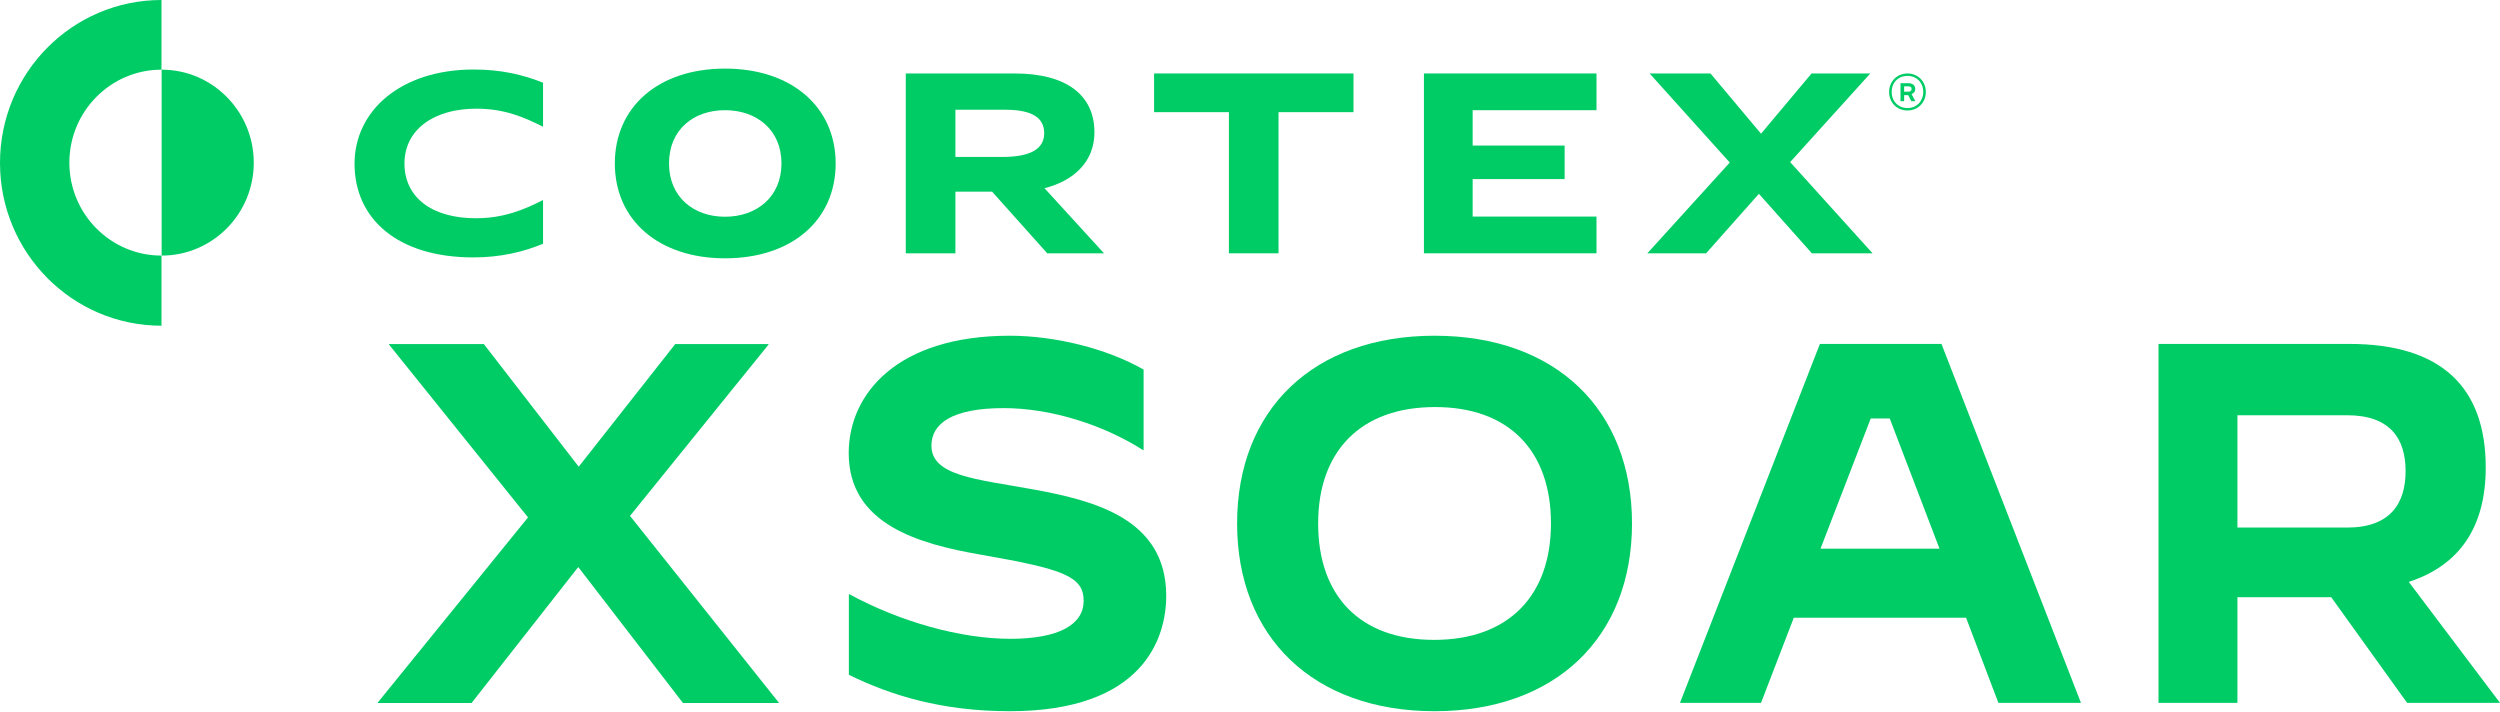
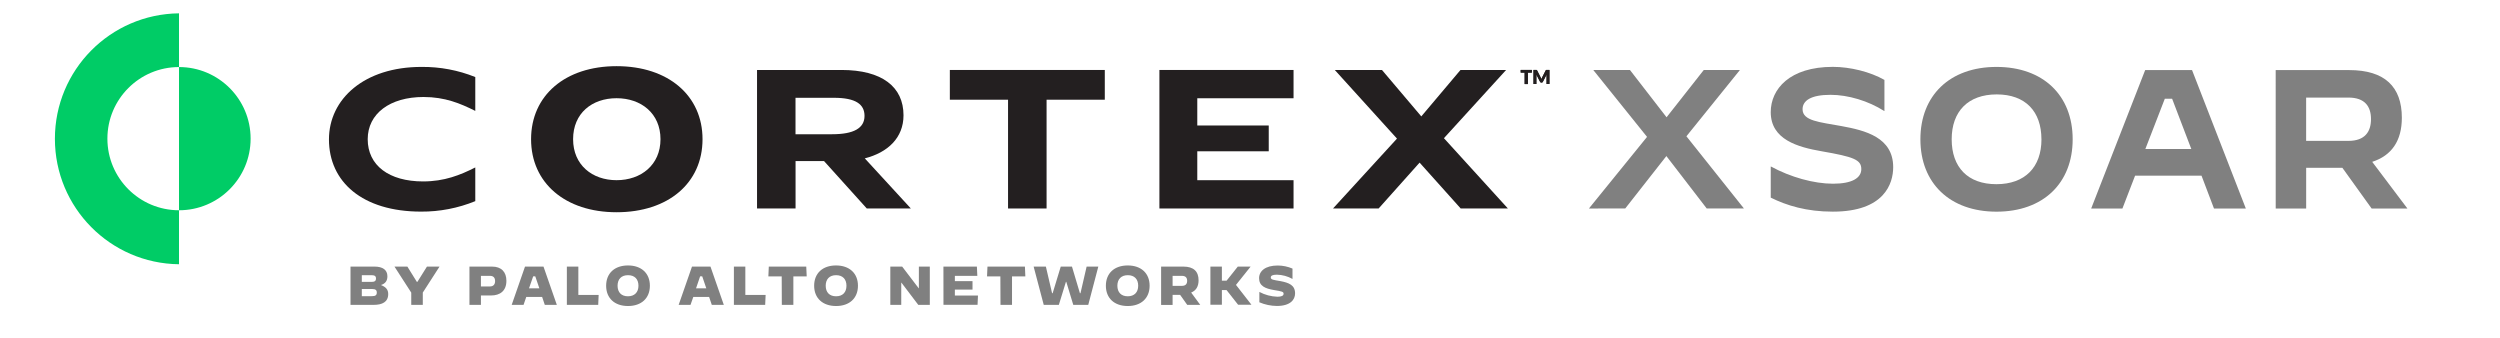
- <svg xmlns="http://www.w3.org/2000/svg" version="1.1" id="Layer_1" x="0px" y="0px" viewBox="0 0 1647.2 468.6" style="enable-background:new 0 0 1647.2 468.6;" xml:space="preserve">
-   <style type="text/css">
- 	.st0{fill:#00CC66;}
- </style>
-   <g>
-     <g>
-       <g>
-         <path class="st0" d="M167.2,107.2c0,33.8-27.2,61.2-60.7,61.2V45.9C140,45.9,167.2,73.4,167.2,107.2z" />
-         <path class="st0" d="M45.7,107.2c0,33.8,27.2,61.2,60.7,61.2v46.2C47.7,214.6,0,166.6,0,107.3C0,48,47.7,0,106.4,0v45.9     C72.9,45.9,45.7,73.4,45.7,107.2z" />
-         <g>
-           <path class="st0" d="M233.6,107.9c0,36.3,28.4,61.7,78.2,61.7c18,0,33-3.6,46-9v-28.8c-12.7,6.5-26.2,12-44.3,12      c-28.9,0-47-13.7-47-36.1c0-21.9,18.8-36.1,47.4-36.1c18.2,0,31.2,5.5,43.9,11.9v-29c-13.2-5.3-27.6-8.7-45.6-8.7      C263.7,45.8,233.6,73.2,233.6,107.9z" />
-           <path class="st0" d="M721.1,87.2c0-24.4-18.2-38.8-52.6-38.8h-71.7v118.5h32.7v-40.6h24.2l36.3,40.6h37.4L688.2,124      C707.7,119.1,721.1,106.4,721.1,87.2z M660.6,103.4h-31.1V72.3h32.6c18.4,0,25.9,5.5,25.9,15.5      C688,98.2,678.8,103.4,660.6,103.4z" />
-           <polygon class="st0" points="760.4,73.9 809.7,73.9 809.7,166.9 842.4,166.9 842.4,73.9 891.8,73.9 891.8,48.4 760.4,48.4           " />
-           <polygon class="st0" points="938.2,166.9 1051.9,166.9 1051.9,142.7 970.3,142.7 970.3,118 1030.9,118 1030.9,95.9 970.3,95.9       970.3,72.6 1051.9,72.6 1051.9,48.4 938.2,48.4     " />
-           <polygon class="st0" points="1179.5,106.8 1232.3,48.4 1193.6,48.4 1160.3,88.1 1127,48.4 1086.9,48.4 1139.7,107.1       1085.4,166.9 1124.1,166.9 1158.9,127.7 1193.8,166.9 1233.8,166.9     " />
-           <g>
-             <g>
-               <path class="st0" d="M550.6,107.7c0,37.4-28.9,62.5-72.9,62.5c-43.6,0-72.6-25.1-72.6-62.5c0-37.4,28.9-62.5,72.6-62.5        C521.6,45.2,550.6,70.5,550.6,107.7z M440.8,107.7c0,22.1,16.2,35.1,36.9,35.1c20.8,0,37.2-13,37.2-35.1        c0-22.2-16.4-35.1-37.2-35.1C457,72.6,440.8,85.4,440.8,107.7z" />
-             </g>
-           </g>
-           <path class="st0" d="M1261.9,58.9v-0.4c0-2.2-1.7-3.7-4.6-3.7h-5.1v11.9h2.4v-4h2.7l2,4h2.7l-2.5-4.7      C1261,61.4,1261.9,60.3,1261.9,58.9 M1254.6,56.9h2.7c1.5,0,2.2,0.5,2.2,1.7v0.1c0,1-0.6,1.7-2.2,1.7h-2.7V56.9z M1256.8,48.4      c-6.9,0-12.1,5.3-12.1,12.2c0,7,5.2,12.2,12.1,12.2c6.9,0,12.1-5.3,12.1-12.2C1268.9,53.7,1263.7,48.4,1256.8,48.4 M1256.8,71.2      c-6,0-10.4-4.4-10.4-10.6c0-6.2,4.3-10.6,10.4-10.6c6,0,10.4,4.4,10.4,10.6C1267.1,66.8,1262.8,71.2,1256.8,71.2" />
-         </g>
-       </g>
-     </g>
-     <g>
-       <g>
-         <path class="st0" d="M559.3,444.6v-53.1h0.3c33.5,18.2,73.3,29.4,106.1,29.4c32.1,0,48.3-9.5,48.3-25c0-16.2-13.5-21-67.6-30.4     c-40.9-7.1-87.2-19.9-87.2-66.9c0-39.5,32.4-77.4,106.1-77.4c29.7,0,63.9,8.4,88.2,22.3v53.1h-0.3c-27-17.2-61.5-27.7-91.9-27.7     c-33.8,0-47.6,10.1-47.6,24.7c0,19.9,29.1,22,66.2,28.7c40.9,7.4,88.5,19.3,88.5,70.3c0,28-15.2,76-103.1,76     C620.5,468.6,586.7,458.1,559.3,444.6z" />
-         <path class="st0" d="M815.1,344.9c0-75,50.3-123.7,130.1-123.7c79.8,0,130.1,48.7,130.1,123.7c0,75-50.3,123.7-130.1,123.7     C865.5,468.6,815.1,419.9,815.1,344.9z M1021.9,344.9c0-47.6-27.4-76.7-76.4-76.7c-49,0-77,29.1-77,76.7s27.4,76.7,76.4,76.7     S1021.9,392.5,1021.9,344.9z" />
-         <path class="st0" d="M1199.1,226.6h80.1l91.9,236.5h-54.4l-21.3-56.1h-113.5l-21.6,56.1h-53.4L1199.1,226.6z M1199.5,361.5h78.4     l-32.8-85.8h-12.5L1199.5,361.5z" />
-         <path class="st0" d="M1422.2,226.6h125.7c60.5,0,89.9,28.4,89.9,81.4c0,39.2-17.2,64.5-50.7,75.4l60.1,79.7h-61.2l-50-69.6h-61.8     v69.6h-52V226.6z M1546.5,347.6c28.4,0,38.5-15.9,38.5-37.2c0-21.3-10.1-36.8-38.5-36.8h-72.3v74H1546.5z" />
-       </g>
-       <g>
-         <path class="st0" d="M248.9,463.2v-0.3l99-122l-91.6-113.9v-0.3h62.5l62.5,80.8l63.6-80.8h61.5v0.3l-91.3,112.9l98,123v0.3H450     l-69-89.6l-70.3,89.6H248.9z" />
-       </g>
-     </g>
-   </g>
+ <svg xmlns="http://www.w3.org/2000/svg" id="Layer_1" data-name="Layer 1" viewBox="0 0 1687.15 228.05">
+   <defs>
+     <style>.cls-1{fill:gray;}.cls-2{fill:#0c6;}.cls-3{fill:#231f20;}</style>
+   </defs>
+   <path class="cls-1" d="M1195,133.37v-21h.13c13.21,7.21,29,11.61,41.9,11.61,12.68,0,19.09-3.74,19.09-9.88,0-6.4-5.34-8.27-26.69-12-16.15-2.8-34.43-7.87-34.43-26.42,0-15.61,12.81-30.56,41.9-30.56,11.74,0,25.22,3.34,34.83,8.81v21h-.13c-10.68-6.81-24.29-10.94-36.3-10.94-13.35,0-18.82,4-18.82,9.74,0,7.87,11.48,8.67,26.16,11.34,16.14,2.94,35,7.61,35,27.76,0,11.08-6,30-40.7,30C1219.16,142.85,1205.82,138.71,1195,133.37Z" />
+   <path class="cls-1" d="M1296,94c0-29.62,19.89-48.84,51.38-48.84s51.38,19.22,51.38,48.84-19.88,48.85-51.38,48.85S1296,123.63,1296,94Zm81.68,0c0-18.81-10.81-30.29-30.16-30.29S1317.11,75.19,1317.11,94s10.81,30.3,30.16,30.3S1377.7,112.82,1377.7,94Z" />
+   <path class="cls-1" d="M1447.69,47.3h31.63l36.3,93.41h-21.49l-8.41-22.15h-44.84l-8.54,22.15h-21.08Zm.13,53.24h31l-12.94-33.89h-4.94Z" />
+   <path class="cls-1" d="M1535.77,47.3h49.64c23.89,0,35.5,11.21,35.5,32.16,0,15.48-6.81,25.49-20,29.76l23.75,31.49h-24.15l-19.75-27.49h-24.42v27.49h-20.55Zm49.1,47.77c11.21,0,15.22-6.27,15.22-14.68s-4-14.54-15.22-14.54h-28.55V95.07Z" />
+   <path class="cls-1" d="M1072.41,140.71v-.14l39.11-48.19-36.17-45v-.13H1100l24.7,31.9,25.1-31.9h24.29v.13l-36,44.59,38.71,48.59v.14h-25l-27.23-35.38-27.77,35.38Z" />
+   <path class="cls-2" d="M169.13,93.57A48.33,48.33,0,0,1,120.8,141.9V45.25A48.32,48.32,0,0,1,169.13,93.57Z" />
+   <path class="cls-2" d="M72.48,93.57A48.33,48.33,0,0,0,120.8,141.9v36.43A84.67,84.67,0,0,1,120.8,9V45.25A48.32,48.32,0,0,0,72.48,93.57Z" />
+   <path class="cls-3" d="M1043.89,47.21h-.25a.42.42,0,0,0-.2,0,.44.44,0,0,0-.15.1.78.78,0,0,0-.13.19l-2.44,4.79c-.09.16-.17.34-.25.52l-.24.56c-.07-.19-.15-.37-.23-.55s-.16-.35-.25-.51l-2.44-4.81a.78.78,0,0,0-.13-.19.44.44,0,0,0-.15-.1.42.42,0,0,0-.2,0h-1.93v9.48h1.94V51.24c0-.13,0-.26,0-.41l0-.46,2.52,4.89a.85.85,0,0,0,.31.34.88.88,0,0,0,.46.12h.29a.88.88,0,0,0,.46-.12.85.85,0,0,0,.31-.34l2.52-4.88a3.4,3.4,0,0,0,0,.45c0,.15,0,.28,0,.41v5.45h1.94V47.21Zm-10.1,0h-7.54V49h2.67v7.74h2.2V49h2.67Z" />
+   <path class="cls-3" d="M1043.89,47.21h-.25a.42.42,0,0,0-.2,0,.44.44,0,0,0-.15.1.78.78,0,0,0-.13.19l-2.44,4.79c-.09.16-.17.34-.25.52l-.24.56c-.07-.19-.15-.37-.23-.55s-.16-.35-.25-.51l-2.44-4.81a.78.78,0,0,0-.13-.19.44.44,0,0,0-.15-.1.42.42,0,0,0-.2,0h-1.93v9.48h1.94V51.24c0-.13,0-.26,0-.41l0-.46,2.52,4.89a.85.85,0,0,0,.31.34.88.88,0,0,0,.46.12h.29a.88.88,0,0,0,.46-.12.85.85,0,0,0,.31-.34l2.52-4.88a3.4,3.4,0,0,0,0,.45c0,.15,0,.28,0,.41v5.45h1.94V47.21Zm-10.1,0h-7.54V49h2.67v7.74h2.2V49h2.67Z" />
+   <path class="cls-3" d="M222,94.1c0,28.63,22.57,48.71,62.18,48.71a95.18,95.18,0,0,0,36.57-7.07V113c-10.12,5.14-20.84,9.44-35.23,9.44-23,0-37.37-10.81-37.37-28.49,0-17.26,15-28.49,37.67-28.49,14.45,0,24.82,4.33,34.93,9.39V52a94.52,94.52,0,0,0-36.27-6.84C245.92,45.12,222,66.73,222,94.1Z" />
+   <path class="cls-3" d="M609.74,77.82c0-19.23-14.5-30.6-41.85-30.6h-57V140.7h26v-32h19.22l28.85,32h29.74l-31.09-33.83C599.13,102.94,609.74,93,609.74,77.82ZM561.61,90.59H536.86V66h25.95c14.64,0,20.62,4.35,20.62,12.21C583.43,86.52,576.11,90.59,561.61,90.59Z" />
+   <polygon class="cls-3" points="641.01 67.29 680.29 67.29 680.29 140.7 706.29 140.7 706.29 67.29 745.58 67.29 745.58 47.22 641.01 47.22 641.01 67.29" />
+   <polygon class="cls-3" points="782.44 140.7 872.96 140.7 872.96 121.61 808 121.61 808 102.1 856.22 102.1 856.22 84.69 808 84.69 808 66.31 872.96 66.31 872.96 47.22 782.44 47.22 782.44 140.7" />
+   <polygon class="cls-3" points="974.45 93.26 1016.42 47.22 985.63 47.22 959.18 78.55 932.63 47.22 900.79 47.22 942.76 93.54 899.59 140.7 930.38 140.7 958.03 109.74 985.77 140.7 1017.62 140.7 974.45 93.26" />
+   <path class="cls-3" d="M474.11,93.94c0,29.49-23,49.29-58,49.29-34.68,0-57.71-19.8-57.71-49.29s23-49.29,57.71-49.29C451.08,44.65,474.11,64.59,474.11,93.94Zm-87.35,0c0,17.41,12.92,27.66,29.35,27.66s29.63-10.25,29.63-27.66-13.06-27.66-29.63-27.66S386.76,76.39,386.76,93.94Z" />
+   <path class="cls-1" d="M236.54,179.91h16.27c5.38,0,8.63,2.22,8.63,6.5,0,2.88-1.14,4.91-4.35,5.94,3.32,1.33,4.9,3.06,4.9,6.12,0,5.35-4.09,7.27-9.77,7.27H236.54Zm14.2,10.33c2.14,0,3-.66,3-2.32s-1-2.21-3-2.21h-6.57v4.53Zm.37,9.63c2.29,0,3.17-.73,3.17-2.43s-.88-2.4-3.17-2.4h-6.94v4.87Z" />
+   <path class="cls-1" d="M277.54,197.48l-11.33-17.57h8.71l6.39,10.3h.37l6.45-10.3h8.49l-11.29,17.53v8.3h-7.79Z" />
+   <path class="cls-1" d="M316.81,179.91h15.24c6.35,0,9.7,3.66,9.7,9.63,0,6.76-4.31,9.86-10.29,9.86h-6.9v6.34h-7.75Zm13.87,13.4c2.4,0,3.44-1.55,3.44-3.58,0-2.33-1.15-3.58-3.51-3.58h-6.05v7.16Z" />
+   <path class="cls-1" d="M354.31,179.91h12.47l9,25.83h-8.12l-1.8-5.35H355.16l-1.84,5.35h-8ZM357,194.6H364l-2.77-8.12h-1.4Z" />
+   <path class="cls-1" d="M382.55,179.91h7.75v19.15H404l-.29,6.68H382.55Z" />
+   <path class="cls-1" d="M409.06,192.83c0-8.41,5.72-13.69,14.76-13.69s14.76,5.28,14.76,13.69-5.72,13.69-14.76,13.69S409.06,201.24,409.06,192.83Zm21.81,0c0-4.47-2.58-7.12-7.05-7.12s-7.05,2.65-7.05,7.12,2.59,7.12,7,7.12S430.87,197.29,430.87,192.83Z" />
+   <path class="cls-1" d="M467,179.91h12.47l9,25.83h-8.11l-1.81-5.35H467.88L466,205.74h-8Zm2.73,14.69h6.93l-2.76-8.12h-1.41Z" />
+   <path class="cls-1" d="M495.28,179.91H503v19.15h13.69l-.3,6.68H495.28Z" />
+   <path class="cls-1" d="M527.54,186.55h-9l.29-6.64h25.28l.3,6.64h-9v19.19h-7.79Z" />
+   <path class="cls-1" d="M549.44,192.83c0-8.41,5.71-13.69,14.75-13.69S579,184.42,579,192.83s-5.72,13.69-14.76,13.69S549.44,201.24,549.44,192.83Zm21.8,0c0-4.47-2.58-7.12-7-7.12s-7,2.65-7,7.12,2.58,7.12,7,7.12S571.24,197.29,571.24,192.83Z" />
+   <path class="cls-1" d="M600.84,179.91h8L620,194.56h.11V179.91h7.38v25.83H619.7l-11.37-15h-.11v15h-7.38Z" />
+   <path class="cls-1" d="M636.68,179.91h22.59l.29,6.28H644.4v3.54h11.91v5.72H644.4v4H660l-.29,6.27h-23Z" />
+   <path class="cls-1" d="M675.11,186.55h-9l.29-6.64h25.28l.29,6.64h-9v19.19h-7.78Z" />
+   <path class="cls-1" d="M697.56,179.91h8.26L710,197.85h.4l5.46-17.94h7.57l5.35,17.94h.4l4.14-17.94h7.89l-6.79,25.83H724.31l-4.73-15.57h-.22l-4.79,15.57H704.38Z" />
+   <path class="cls-1" d="M746.31,192.83c0-8.41,5.72-13.69,14.76-13.69s14.76,5.28,14.76,13.69-5.72,13.69-14.76,13.69S746.31,201.24,746.31,192.83Zm21.81,0c0-4.47-2.58-7.12-7-7.12s-7.05,2.65-7.05,7.12,2.59,7.12,7,7.12S768.12,197.29,768.12,192.83Z" />
+   <path class="cls-1" d="M783.59,179.91h15.06c6.86,0,10.22,3.25,10.22,9.26,0,4.14-1.7,6.94-5,8.27l6.12,8.3h-8.78L796.43,199h-5.09v6.79h-7.75Zm14.06,13c2.58,0,3.51-1.44,3.51-3.39s-.93-3.36-3.51-3.36h-6.31v6.75Z" />
+   <path class="cls-1" d="M816.85,179.91h7.75v9.52h3.17l7.57-9.52H844l0,0-9.89,12.36,10.44,13.39,0,0h-9l-7.82-9.92H824.6v9.92h-7.75Z" />
+   <path class="cls-1" d="M849.89,204V197h0a27.62,27.62,0,0,0,12.18,3.25c2.77,0,4.17-.67,4.17-2s-.92-1.62-6.46-2.51c-6-1-10.07-2.77-10.07-8,0-4.83,4.24-8.56,12.54-8.56a25.7,25.7,0,0,1,10,2.07v7l0,0a22.57,22.57,0,0,0-10.52-2.88c-3,0-4.13.7-4.13,1.88,0,1.51,1.81,1.66,6.34,2.43C870,190.8,874,192.5,874,198c0,4.24-3.18,8.48-12.29,8.48A30.73,30.73,0,0,1,849.89,204Z" />
</svg>
